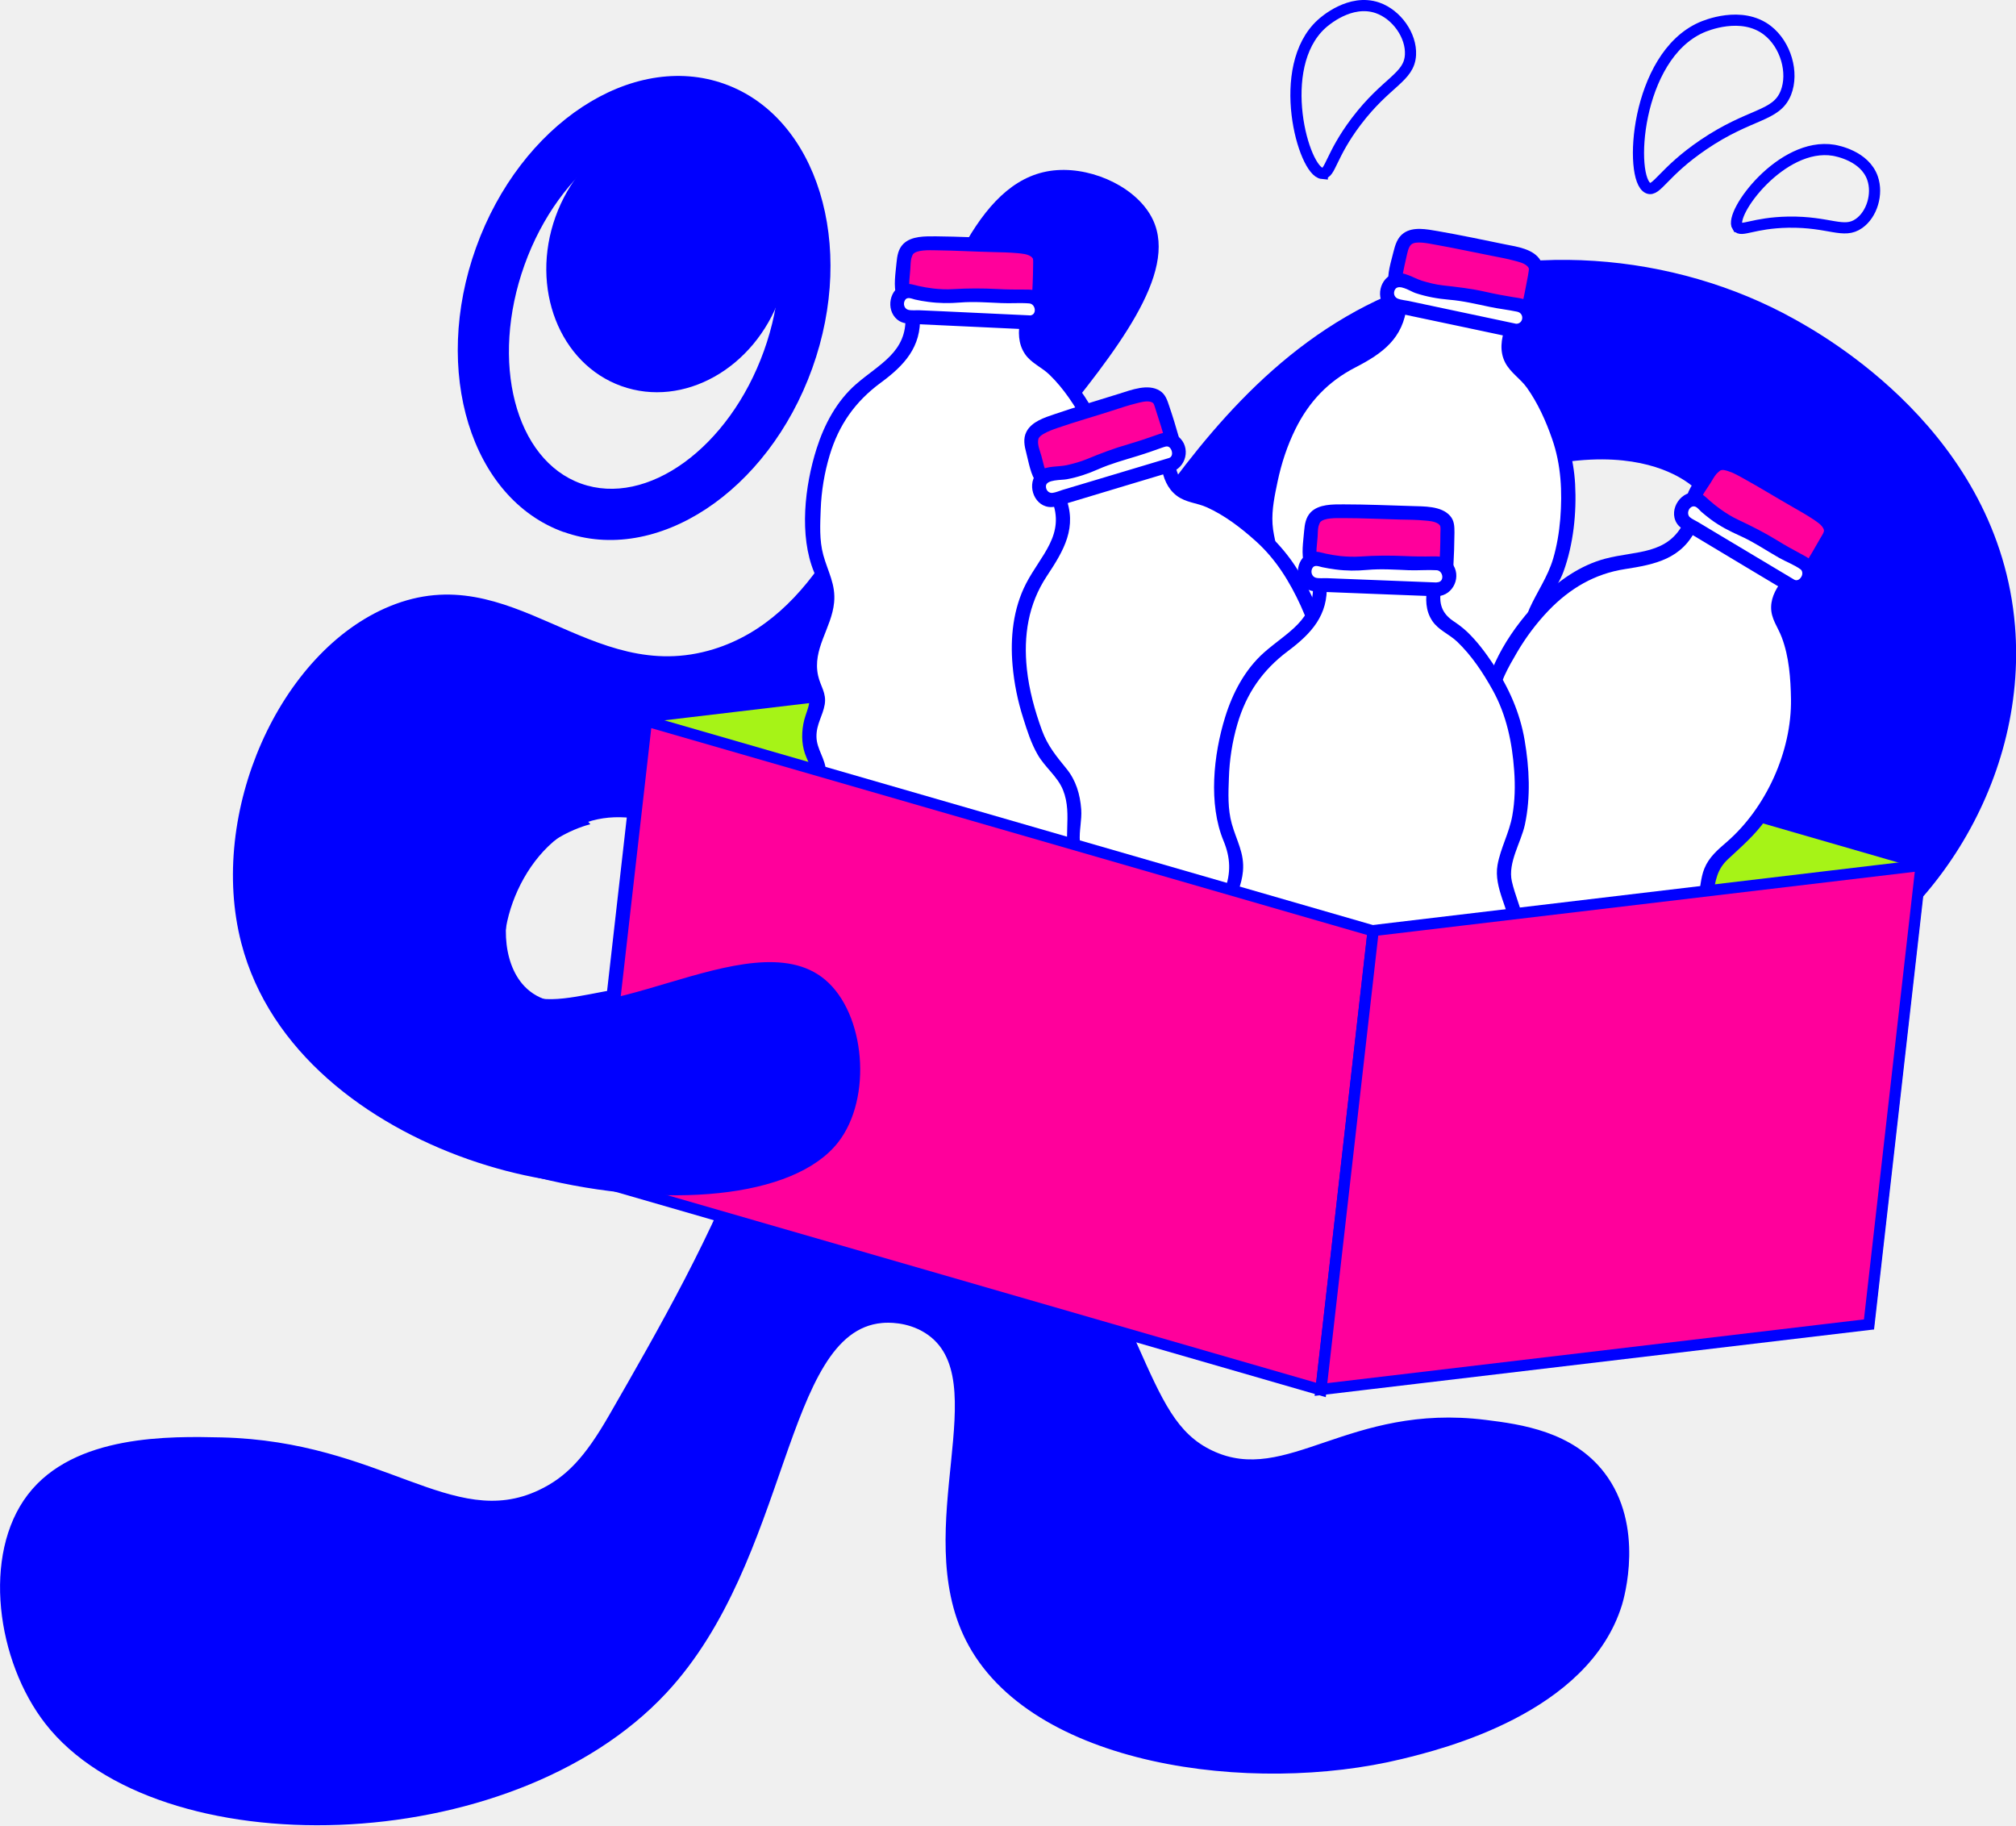
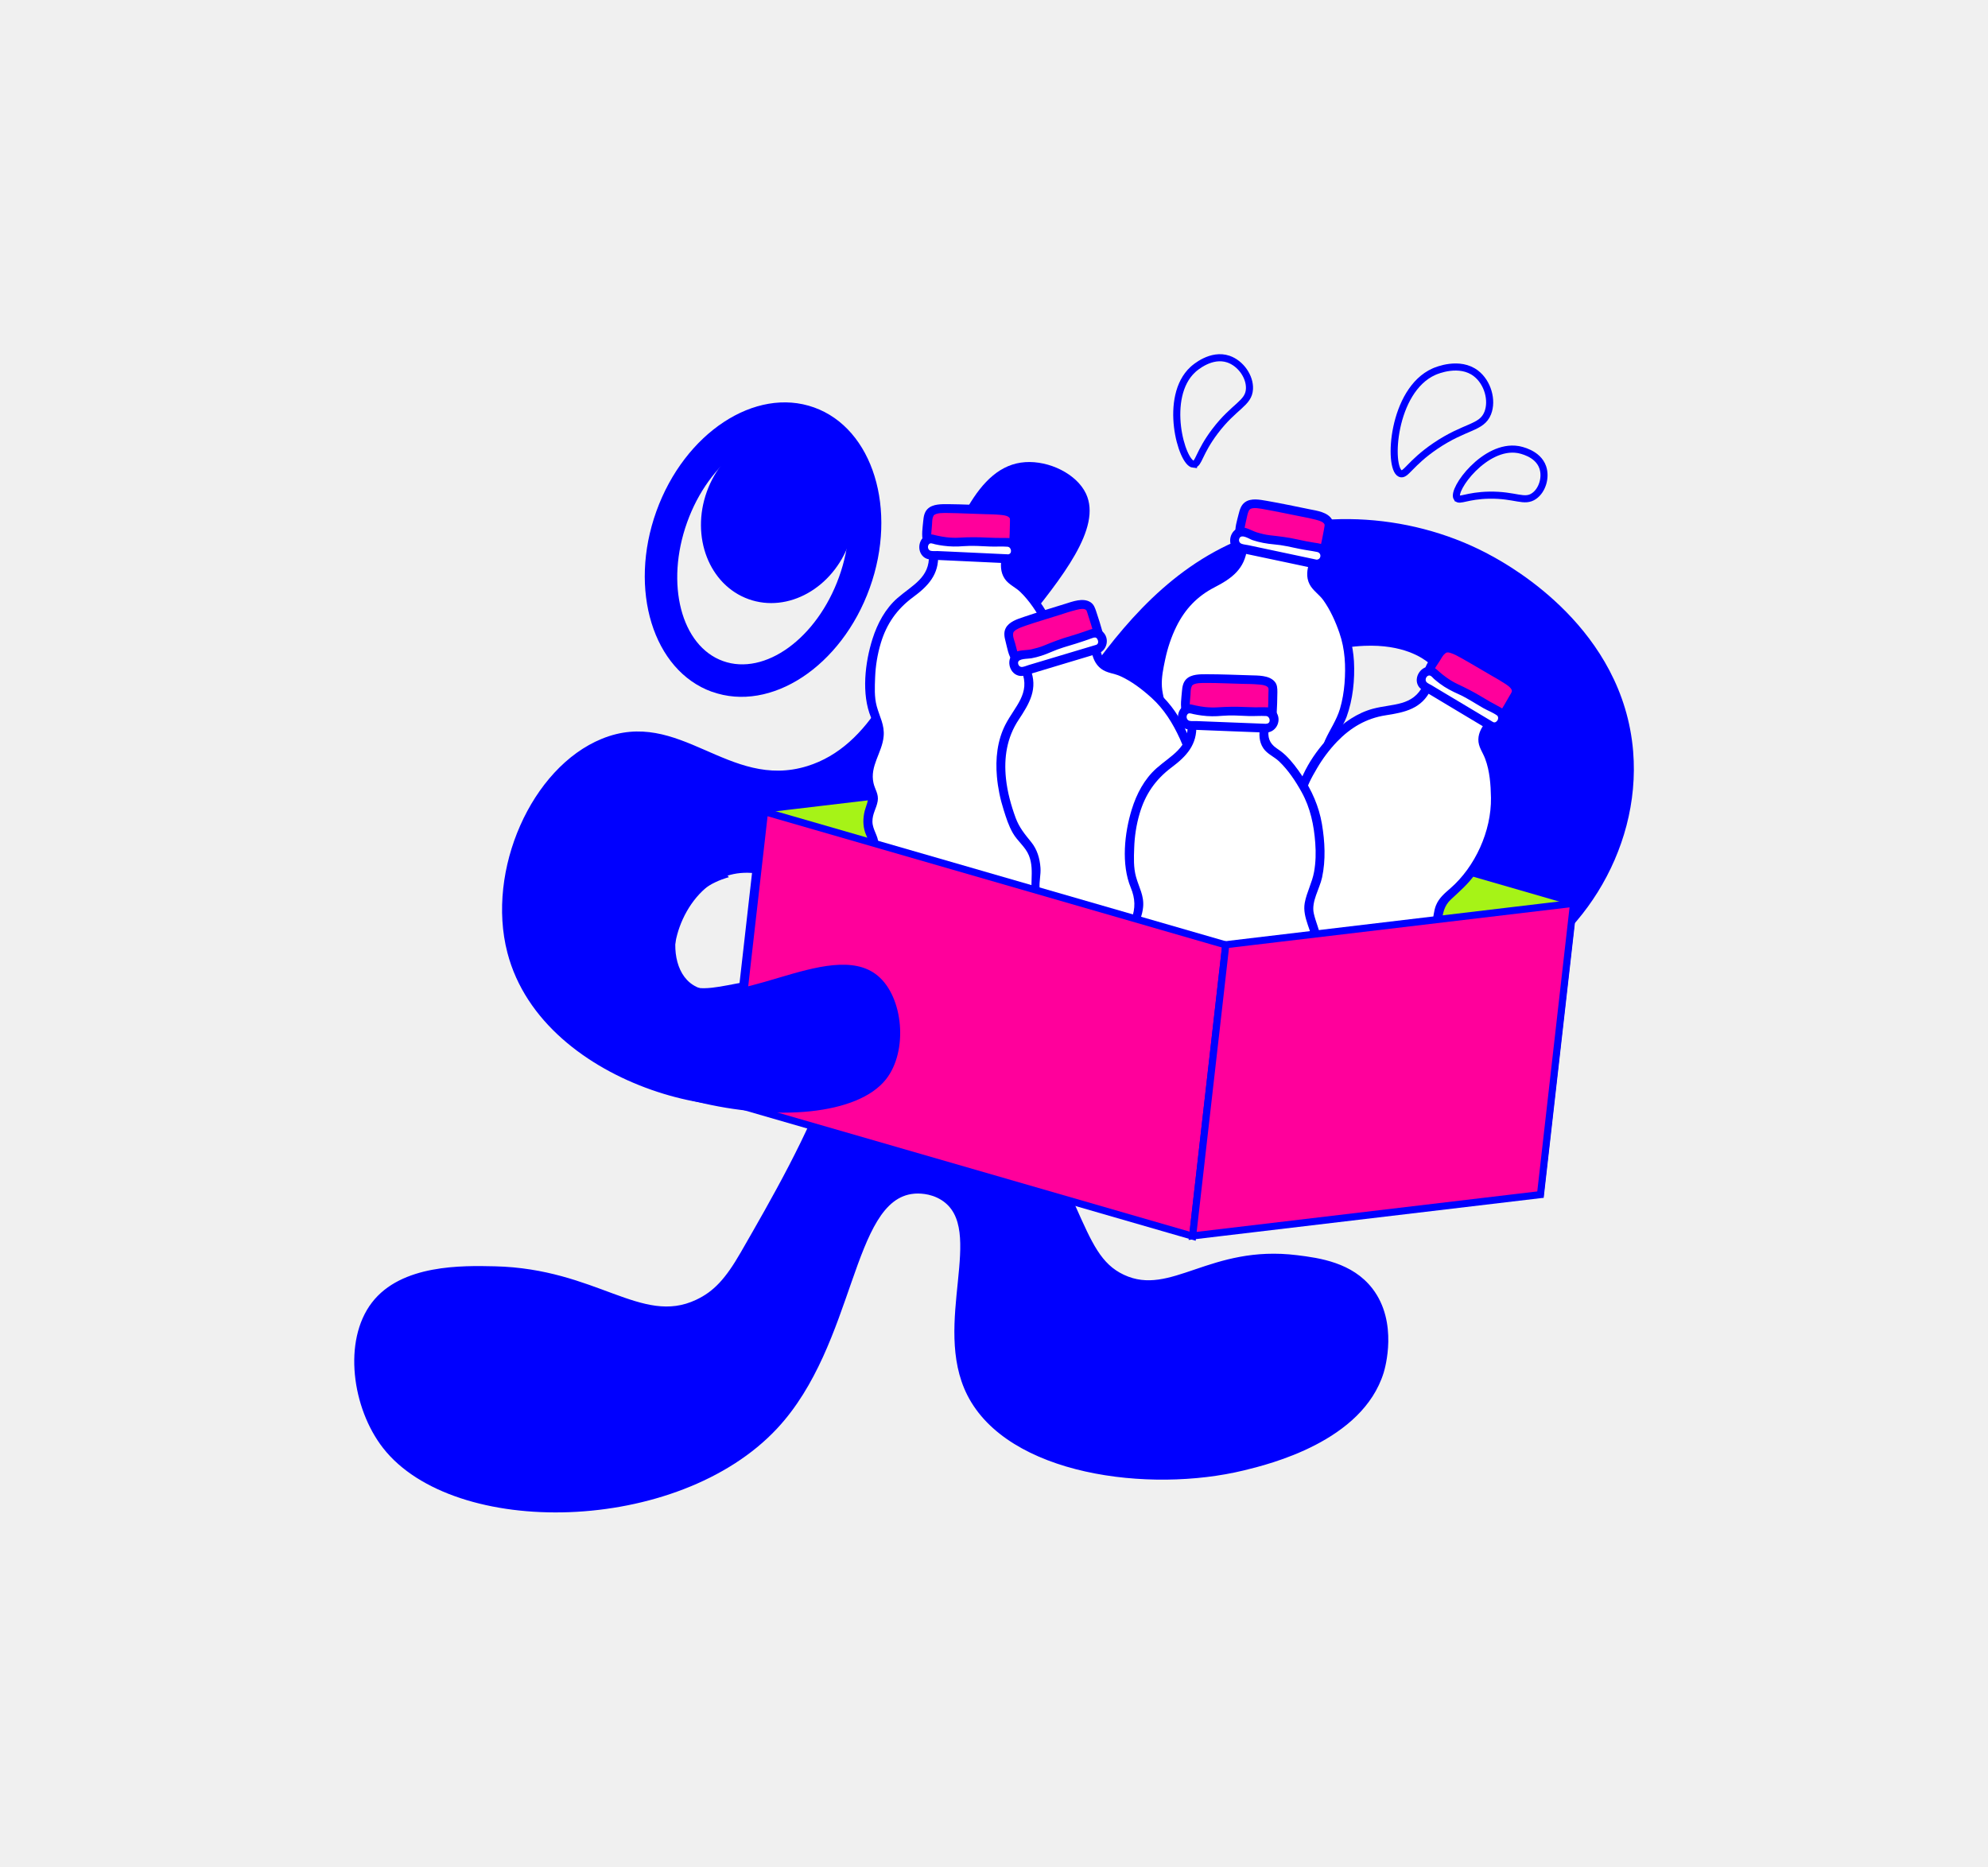
- <svg xmlns="http://www.w3.org/2000/svg" id="Layer_2" data-name="Layer 2" viewBox="0 0 180.62 163.5">
+ <svg xmlns="http://www.w3.org/2000/svg" id="Layer_2" data-name="Layer 2" viewBox="-50 -50 280.62 263.5" style="overflow: visible;">
  <defs>
    <style type="text/css">
      
+         svg {
+           overflow: visible;
+         }
        .cls-1 {
          fill: #fff;
        }

        .cls-2, .cls-3 {
          fill: #ff009b;
        }

        .cls-4 {
          fill: #a6f317;
        }

        .cls-4, .cls-5, .cls-3 {
          stroke: blue;
          stroke-miterlimit: 10;
        }

        .cls-6 {
          fill: blue;
        }

        .cls-5 {
          fill: none;
        }

        /* ================================================= */
        /* 🌟 MOTION ANIMATIONS FOR EXISTING MASCOT ASSET 84 */
        /* ================================================= */

        /* 1. ENTIRE EYE GROUP MOVEMENT (ENTIRE EYE MOVES &amp; BLINKS AS ONE UNIT) */
        #mascot-entire-eye {
          transform-box: fill-box;
          transform-origin: center;
          animation: eyeGroupMotion 4.5s ease-in-out infinite;
        }

        @keyframes eyeGroupMotion {
          0%, 15%, 100% { transform: translate(0px, 0px) rotate(0deg) scale(1); }
          22%, 38% { transform: translate(-2px, -1px) rotate(-6deg) scale(1.05); }   /* Tilt &amp; Shift Left */
          45%, 50% { transform: translate(0px, 0px) rotate(0deg) scale(1); }         /* Center */
          58%, 74% { transform: translate(2px, 1px) rotate(7deg) scale(1.05); }      /* Tilt &amp; Shift Right */
          80% { transform: translate(0px, -2px) rotate(-2deg) scale(1.08); }         /* Look Up Shift */
          85% { transform: translate(0px, 0px) rotate(0deg) scale(1, 0.15); }        /* Blink together! */
          90% { transform: translate(0px, 0px) rotate(0deg) scale(1); }
        }

        /* 2. PLASTIC BOTTLES MOTION ON MASCOT BODY */
        #mascot-bottle-1 {
          transform-box: fill-box;
          transform-origin: center;
          animation: bottleWiggle1 3s ease-in-out infinite;
        }
        #mascot-bottle-2 {
          transform-box: fill-box;
          transform-origin: center;
          animation: bottleWiggle2 3.3s ease-in-out infinite 0.4s;
        }
        #mascot-bottle-3 {
          transform-box: fill-box;
          transform-origin: center;
          animation: bottleWiggle1 2.8s ease-in-out infinite 0.8s;
        }
        #mascot-bottle-4 {
          transform-box: fill-box;
          transform-origin: center;
          animation: bottleWiggle2 3.5s ease-in-out infinite 1.2s;
        }
        #mascot-bottle-5 {
          transform-box: fill-box;
          transform-origin: center;
          animation: bottleWiggle1 3.1s ease-in-out infinite 1.6s;
        }

        @keyframes bottleWiggle1 {
          0%, 100% { transform: rotate(0deg) translateY(0px); }
          50% { transform: rotate(-6deg) translateY(-2.5px); }
        }
        @keyframes bottleWiggle2 {
          0%, 100% { transform: rotate(0deg) translateY(0px); }
          50% { transform: rotate(7deg) translateY(-3px); }
        }

        /* 3. WATER SPLASH DROPLETS MOTION */
        #water-droplet-1 {
          transform-box: fill-box;
          transform-origin: center;
          animation: dropSplash1 2.5s ease-in-out infinite;
        }
        #water-droplet-2 {
          transform-box: fill-box;
          transform-origin: center;
          animation: dropSplash2 2.9s ease-in-out infinite 0.5s;
        }
        #water-droplet-3 {
          transform-box: fill-box;
          transform-origin: center;
          animation: dropSplash3 2.3s ease-in-out infinite 1s;
        }

        @keyframes dropSplash1 {
          0%, 100% { transform: translate(0px, 0px) scale(0.85); opacity: 0.5; }
          50% { transform: translate(-3px, -7px) scale(1.3); opacity: 1; }
        }
        @keyframes dropSplash2 {
          0%, 100% { transform: translate(0px, 0px) scale(0.85); opacity: 0.5; }
          50% { transform: translate(5px, -9px) scale(1.35); opacity: 1; }
        }
        @keyframes dropSplash3 {
          0%, 100% { transform: translate(0px, 0px) scale(0.85); opacity: 0.5; }
          50% { transform: translate(2px, -11px) scale(1.25); opacity: 1; }
        }

        /* 4. ENTIRE MASCOT BOUNCE */
        #mascot-entire-body {
          transform-box: fill-box;
          transform-origin: center bottom;
          animation: mascotBodyBounce 3.6s ease-in-out infinite;
        }

        @keyframes mascotBodyBounce {
          0%, 100% { transform: translateY(0px) rotate(0deg); }
          50% { transform: translateY(-5px) rotate(-1deg); }
        }
      
    </style>
  </defs>
  <g id="mascot-entire-body" data-name="Layer 5">
    <g>
      <path class="cls-6" d="m66.6,79.16c-3.18-4.08-9.48-7.38-14.5-5.33-5.94,2.43-8.52,11.43-5.92,14.5,3.09,3.65,12.07-2.77,16.87,1.48,3.37,2.99,3.76,10.42.59,13.61-6.86,6.92-36.97.53-42.02-18.94-3.02-11.65,3.41-26.13,13.32-30.18,11-4.5,17.85,7.29,29,3.85,18.08-5.59,16.98-41.98,30.77-42.91,3.37-.23,7.26,1.65,8.58,4.44,4.58,9.67-22.7,28.17-17.75,37.28.09.16,1.16,2.08,3.25,2.66,8.73,2.45,14.7-24,35.51-33.14,11.62-5.11,25.7-3.87,36.4,2.07,2.65,1.47,18.4,10.22,19.83,27.52,1.17,14.29-7.97,27.8-19.53,32.55-6.39,2.63-17.49,4.21-21.9-1.48-3.63-4.68-1.02-12.08-.89-12.43,3.81-10.36,15.73-9.64,17.75-18.54,1.04-4.55-.91-9.88-4.34-12.63-.78-.62-3.5-2.61-9.07-2.37-14.09.61-30.96,14.76-38.66,32.94-3.46,8.17-4.22,15.13-4.73,19.83-.79,7.25-1.69,16.53,2.66,26.34,2.34,5.26,3.62,8.17,6.81,9.67,6.65,3.14,12.18-4.28,24.46-2.76,3.17.39,7.81,1.03,10.65,4.73,3.66,4.77,1.75,11.27,1.58,11.84-3.01,9.74-16.19,12.95-19.73,13.81-13.36,3.25-33.34.71-39.06-10.65-5.05-10.03,2.75-23.5-3.65-27.52-1.64-1.03-3.4-.93-3.85-.89-8.82.78-8.21,21.21-19.33,33.14-13.99,15.02-45.63,15.57-55.63,2.76-4.37-5.6-5.7-15.14-1.58-20.52,4.16-5.44,12.82-5.23,17.36-5.13,14.38.34,20.7,8.37,28.41,4.73,2.49-1.17,4.16-2.97,6.31-6.71,8.66-15.05,20.88-36.31,12.03-47.64Z" />
      <g>
        <polygon class="cls-4" points="167.43 118.44 102.32 99.63 107 58.51 172.1 77.33 167.43 118.44" />
        <polygon class="cls-4" points="53.01 105.36 102.1 99.52 106.78 58.41 57.68 64.24 53.01 105.36" />
      </g>
      <g id="mascot-bottle-1">
        <g>
          <path class="cls-2" d="m80.95,26.34c-.12-.3-.09-.79-.04-1.75.06-1.07.08-1.63.27-2,.55-1.06,2.18-.81,6.58-.67,3.43.11,4.95.03,5.38,1.03.08.19.06.78.03,1.95-.02.81-.06,1.48-.09,1.94" />
          <path class="cls-6" d="m81.55,26.18c-.2-.63-.02-1.47.01-2.11.02-.31.02-.63.09-.94.03-.12.14-.35.14-.35.34-.42,1.45-.37,2.09-.36,1.69.02,3.38.12,5.07.16.75.02,1.5.03,2.24.1.38.04.85.07,1.18.3.07.04.18.2.17.18.04.13.02.47.02.68-.01,1-.05,2-.12,3-.05.8,1.2.8,1.25,0,.06-1.02.11-2.05.12-3.07,0-.55,0-1.07-.39-1.5-.8-.92-2.35-.86-3.45-.9-2.03-.08-4.07-.18-6.1-.2-.96,0-2.2-.05-2.94.68-.46.46-.55,1.08-.61,1.7-.08.91-.29,2.07,0,2.96.25.76,1.45.44,1.21-.33h0Z" />
        </g>
        <g>
          <path class="cls-1" d="m81.74,28.33c.03.42.03,1.03-.14,1.72-.6,2.45-2.61,3.19-4.47,4.81-4.06,3.53-4.26,10.16-4.28,10.88-.06,2.01-.1,3.32.48,4.86.32.84.7,1.42.75,2.51.06,1.23-.34,2.36-.49,2.77-.33.91-.48.83-.73,1.62-.12.37-.47,1.49-.29,2.84.2,1.46.81,1.61.67,2.62-.1.72-.42.79-.64,1.87-.05.26-.17.89-.1,1.62.11,1.09.54,1.43.75,2.16.36,1.31-.48,2.22-.9,3.68-.67,2.39.18,4.91.81,6.02.84,1.47,2.48,2.58,7.47,3.14,5.57.62,15.38,1.72,17.57-3.31.61-1.39,1.5-5.26.45-7.02-.15-.26-.69-1.04-.52-1.88.1-.51.37-.57.66-1.17.47-.98.34-2.02.25-2.78-.17-1.38-.55-1.28-.55-2.2,0-1.21.66-1.43.78-2.84.06-.62-.05-1.13-.26-2.14-.4-1.89-.8-2.24-.94-3.23-.19-1.37.38-2.13.9-3.68,1.03-3.08.73-5.9.57-7.35-.12-1.13-.41-3.63-1.84-6.22-.18-.33-2.3-4.17-4.39-5.39-.22-.13-.8-.45-1.15-1.15-.39-.78-.3-1.66-.16-2.28" />
          <path class="cls-6" d="m81.12,28.33c.16,3.21-2.34,4.27-4.43,6.09-1.73,1.51-2.84,3.6-3.53,5.77-1.06,3.34-1.58,7.79-.22,11.07.63,1.51.65,2.91.06,4.45-.38.98-.86,1.78-1.02,2.84-.16,1.11-.05,2.19.37,3.24.48,1.21-.17,1.89-.38,3.08-.18,1.02-.13,2.04.29,3,.28.66.55,1.15.39,1.9-.14.69-.54,1.32-.77,1.98-.77,2.26-.41,5.15.92,7.16,2.1,3.19,7.22,3.15,10.58,3.46,4.03.38,8.8.79,12.55-1.1,1.56-.78,2.61-2.03,3.15-3.68.61-1.85,1.08-4.28.4-6.17-.17-.47-.5-.86-.65-1.33-.24-.75.29-1.22.58-1.85.52-1.16.45-2.63.11-3.84-.13-.45-.38-.83-.39-1.31-.01-.52.24-.95.43-1.42.39-.99.41-1.94.22-2.97-.23-1.26-.76-2.41-1.03-3.64-.36-1.67.85-3.46,1.21-5.06.55-2.48.44-5.05.04-7.55s-1.41-4.78-2.79-6.88c-.67-1.02-1.41-2.02-2.28-2.87-.4-.39-.83-.69-1.28-1.01-.98-.69-1.25-1.56-1.03-2.73.15-.79-1.06-1.12-1.21-.33-.2,1.06-.21,2.15.42,3.08.55.82,1.52,1.19,2.21,1.87,1.28,1.24,2.29,2.8,3.14,4.36,1.22,2.24,1.71,4.71,1.87,7.23.09,1.35.05,2.72-.2,4.05-.28,1.52-1.08,2.88-1.35,4.38-.38,2.1,1.08,4.04,1.18,6.12.05,1.07-.6,1.84-.75,2.85-.14.9.22,1.47.43,2.3.18.71.24,1.54.09,2.25s-.63,1.13-.84,1.77c-.32.95.13,1.7.53,2.52.88,1.83.34,4.56-.43,6.36-1.63,3.83-7.48,3.68-10.91,3.55-2.05-.08-4.09-.28-6.12-.52s-4.62-.49-6.21-1.92c-1.68-1.52-2.04-4.6-1.41-6.64.33-1.05.98-2,.94-3.14s-.83-1.97-.85-3.1.57-1.88.74-2.9-.39-1.65-.59-2.56c-.54-2.41,1.21-4.26,1.43-6.57.16-1.62-.56-2.76-.97-4.26-.36-1.32-.28-2.73-.23-4.08.06-1.64.33-3.27.8-4.84.82-2.73,2.28-4.81,4.57-6.5,2.1-1.54,3.66-3.2,3.52-5.98-.04-.8-1.29-.81-1.25,0h0Z" />
        </g>
        <g>
          <path class="cls-1" d="m92.26,28.88l-10.91-.51c-.56-.03-1-.55-.97-1.17v-.09c.03-.62.52-1.1,1.08-1.07,1.11.31,2.02.42,2.65.47,1.54.11,1.75-.15,3.86-.08.94.03,1.28.1,2.59.12.76.01,1.39,0,1.81,0,.08,0,.44.04.71.36.18.21.28.5.26.81v.09c-.03.62-.52,1.1-1.08,1.07Z" />
          <path class="cls-6" d="m92.26,28.25c-2.63-.12-5.26-.24-7.89-.37l-2.04-.09c-.29-.01-.69.04-.97-.04-.34-.1-.46-.52-.3-.82.19-.39.59-.18.91-.1.39.09.79.16,1.19.21.96.13,1.89.14,2.85.06,1.25-.1,2.48,0,3.72.05.82.04,1.67-.04,2.49.03.58.05.71,1.05.04,1.08-.8.03-.81,1.28,0,1.25,1.46-.06,2.22-1.83,1.3-2.97-.44-.55-1.03-.61-1.68-.6-.85,0-1.7,0-2.54-.05-1.32-.07-2.61-.07-3.93.01-.61.04-1.22.01-1.82-.06-.43-.05-.86-.13-1.28-.22s-.82-.26-1.26-.15c-1.38.34-1.72,2.27-.67,3.15.48.4,1.05.38,1.63.41l5.57.26c1.56.07,3.12.14,4.69.22.8.04.8-1.21,0-1.25Z" />
        </g>
      </g>
      <g id="mascot-bottle-2">
        <g>
          <path class="cls-2" d="m125,25.3c-.06-.32.04-.79.25-1.74.23-1.04.34-1.59.59-1.93.71-.96,2.28-.44,6.6.4,3.37.66,4.88.83,5.15,1.88.05.2-.07.78-.29,1.93-.15.8-.3,1.45-.4,1.9" />
          <path class="cls-6" d="m125.6,25.14c-.03-.19.04-.42.08-.6.09-.48.2-.97.31-1.45.09-.38.18-.96.45-1.19.4-.35,1.55-.09,2.16.02,1.7.3,3.38.67,5.08,1,.68.13,1.36.26,2.03.44.36.1.82.2,1.1.46.1.09.15.17.18.28-.02-.12-.01.08-.02.13-.02.15-.05.3-.07.45-.18.98-.37,1.95-.6,2.92-.18.78,1.03,1.12,1.21.33.23-.99.43-1.99.61-3,.1-.55.2-1.08-.09-1.58-.6-1.05-2.12-1.25-3.18-1.46-2.01-.41-4.03-.84-6.05-1.19-.96-.16-2.18-.42-3.04.18-.57.4-.76,1.06-.92,1.7-.22.91-.58,1.95-.43,2.9.12.79,1.33.46,1.21-.33h0Z" />
        </g>
        <g>
          <path class="cls-1" d="m125.46,27.39c-.04.42-.13,1.02-.41,1.68-.99,2.32-3.09,2.73-5.19,4.02-4.58,2.82-5.84,9.34-5.98,10.04-.38,1.97-.63,3.26-.31,4.87.18.89.46,1.51.33,2.6-.14,1.22-.72,2.27-.93,2.65-.47.84-.6.74-.99,1.48-.18.34-.71,1.4-.74,2.76-.04,1.47.54,1.72.23,2.7-.21.69-.54.71-.93,1.75-.09.25-.31.85-.36,1.59-.07,1.09.31,1.5.39,2.25.15,1.35-.83,2.11-1.48,3.49-1.05,2.25-.61,4.87-.17,6.07.59,1.59,2.04,2.95,6.87,4.3,5.4,1.51,14.9,4.17,17.87-.43.82-1.28,2.33-4.95,1.57-6.86-.11-.28-.51-1.13-.21-1.94.19-.49.46-.5.84-1.04.63-.89.67-1.94.69-2.7.05-1.39-.34-1.35-.19-2.26.2-1.2.88-1.31,1.23-2.68.16-.61.13-1.12.08-2.15-.09-1.93-.43-2.34-.4-3.34.04-1.38.72-2.05,1.48-3.49,1.51-2.87,1.67-5.71,1.75-7.16.06-1.14.18-3.65-.81-6.44-.12-.35-1.6-4.49-3.47-6.03-.2-.16-.72-.57-.95-1.32-.26-.83-.02-1.69.21-2.28" />
          <path class="cls-6" d="m124.83,27.39c-.38,3.36-3.53,3.87-5.85,5.53-1.81,1.29-3.14,3.16-4.09,5.15-1.49,3.14-2.61,7.21-1.81,10.64.35,1.47.14,2.76-.58,4.08-.44.81-1.05,1.47-1.4,2.34-.45,1.12-.64,2.38-.39,3.57.09.45.28.85.14,1.32s-.56.9-.77,1.36c-.46,1.01-.68,2.16-.46,3.25.14.68.44,1.25.22,1.97s-.78,1.33-1.13,1.98c-1.11,2.09-1.24,4.86-.36,7.07,1.43,3.58,6.48,4.41,9.74,5.27,4.04,1.06,9.09,2.42,13.18.86,1.7-.65,2.8-1.84,3.54-3.47.85-1.85,1.62-4.11,1-6.13-.31-.99-.15-1.55.47-2.38.3-.39.51-.85.65-1.32.3-1.04.27-2.15.1-3.2-.19-1.17.46-1.7.9-2.7.48-1.09.42-2.29.32-3.46s-.56-2.34-.31-3.48c.35-1.55,1.59-2.94,2.14-4.44.89-2.45,1.18-5.25,1.04-7.85-.13-2.31-.78-4.47-1.74-6.55-.49-1.08-1.05-2.14-1.78-3.08-.33-.43-.7-.76-1.08-1.14-.86-.85-.86-1.8-.46-2.89.27-.76-.93-1.08-1.21-.33-.36,1-.51,2.12,0,3.11.46.9,1.37,1.45,1.95,2.26.98,1.38,1.71,3,2.26,4.59.81,2.32.92,4.72.73,7.16-.1,1.21-.3,2.41-.64,3.57-.49,1.64-1.43,2.94-2.12,4.47-.88,1.95.08,4.11.04,6.15-.02,1.15-.66,1.83-1.09,2.82-.37.84-.23,1.5-.11,2.35.08.56.05,1.15-.03,1.71-.12.88-.54,1.35-1.03,2.03-.65.9-.61,1.73-.28,2.76.65,2.06-.22,4.6-1.33,6.39-2.29,3.69-8.35,2.45-11.82,1.71-2.13-.46-4.26-1.02-6.35-1.66-1.81-.56-4.17-1.28-5.24-3-1.27-2.04-.91-5.09.28-7.05.54-.88,1.12-1.69,1.1-2.77-.03-1.33-.63-2.26-.13-3.66.3-.84.99-1.47,1.09-2.38.04-.37-.02-.7-.11-1.06-.2-.85-.25-1.57-.05-2.44.49-2.07,2.2-3.44,2.49-5.64.18-1.34-.37-2.52-.45-3.84s.2-2.58.46-3.83c.34-1.61.86-3.19,1.59-4.67,1.22-2.46,2.93-4.27,5.38-5.53s4.27-2.6,4.6-5.52c.09-.8-1.16-.79-1.25,0h0Z" />
        </g>
        <g>
          <path class="cls-1" d="m135.75,29.63l-10.69-2.26c-.55-.12-.9-.71-.77-1.31l.02-.08c.13-.6.68-1,1.23-.89,1.04.48,1.93.74,2.54.89,1.5.36,1.75.13,3.82.54.92.18,1.25.3,2.54.54.75.14,1.37.23,1.79.29.08.02.43.11.64.47.14.24.19.54.13.84l-.02.08c-.13.6-.68,1-1.23.89Z" />
          <path class="cls-6" d="m135.92,29.02c-2.56-.54-5.13-1.08-7.69-1.63l-2.02-.43c-.3-.06-.67-.09-.96-.2-.33-.13-.45-.49-.27-.82.33-.57,1.38.16,1.83.31.99.33,2,.51,3.04.6,1.23.1,2.42.39,3.62.64.81.17,1.64.26,2.45.43.7.14.58,1.16-.17,1.08-.8-.1-.79,1.16,0,1.25,1.54.18,2.48-1.83,1.5-2.97-.46-.54-1.06-.56-1.72-.67-.8-.13-1.6-.28-2.39-.46-1.3-.3-2.58-.44-3.9-.59-.62-.07-1.24-.23-1.84-.41-.76-.24-1.62-.86-2.44-.65-1.36.34-1.78,2.25-.72,3.15.4.33.91.39,1.4.49l5.45,1.15c1.49.32,2.99.63,4.48.95.78.17,1.12-1.04.33-1.21Z" />
        </g>
      </g>
      <g id="mascot-bottle-3">
        <g>
          <path class="cls-2" d="m93.41,42.98c-.21-.25-.35-.71-.62-1.64-.3-1.02-.47-1.56-.41-1.97.17-1.19,1.79-1.48,5.99-2.81,3.28-1.04,4.68-1.61,5.42-.81.14.15.32.72.67,1.83.25.77.43,1.42.56,1.86" />
          <path class="cls-6" d="m93.95,42.66c-.38-.5-.48-1.24-.65-1.83-.13-.46-.4-1.05-.26-1.53,0-.03.05-.1.11-.17.1-.11.21-.18.34-.26.4-.23.83-.39,1.27-.54,1.62-.56,3.27-1.02,4.9-1.55.71-.23,1.42-.47,2.15-.65.37-.09.84-.23,1.23-.15.14.03.27.11.3.16.07.09.18.48.24.67.3.92.59,1.84.85,2.76.22.77,1.42.44,1.21-.33-.27-.96-.56-1.91-.88-2.85-.18-.54-.34-1.07-.85-1.39-1.06-.66-2.55-.07-3.61.26-1.93.6-3.88,1.18-5.79,1.83-.91.31-2.08.67-2.55,1.59-.31.6-.18,1.27-.01,1.9.22.84.39,1.98.94,2.69.48.63,1.57,0,1.08-.63h0Z" />
        </g>
        <g>
          <path class="cls-1" d="m94.82,44.59c.17.38.37.96.44,1.67.24,2.51-1.4,3.88-2.63,6.02-2.66,4.67-.65,11-.43,11.68.61,1.92,1.01,3.17,2.06,4.42.58.69,1.13,1.11,1.54,2.12.46,1.14.46,2.34.45,2.77,0,.96-.18.94-.16,1.77,0,.38.05,1.56.67,2.78.67,1.31,1.29,1.25,1.5,2.26.14.71-.14.89.02,1.98.04.26.13.89.44,1.56.46.99.99,1.17,1.42,1.79.77,1.12.28,2.25.37,3.77.16,2.48,1.8,4.57,2.76,5.41,1.28,1.11,3.2,1.61,8.09.48,5.47-1.26,15.08-3.48,15.48-8.94.11-1.51-.32-5.46-1.91-6.77-.23-.19-.99-.75-1.11-1.61-.07-.52.16-.66.24-1.32.12-1.08-.35-2.02-.69-2.7-.62-1.24-.94-1.02-1.25-1.89-.4-1.15.14-1.57-.2-2.94-.15-.61-.42-1.05-.96-1.93-1-1.65-1.5-1.84-1.96-2.74-.63-1.23-.35-2.14-.37-3.77-.05-3.24-1.27-5.81-1.89-7.12-.49-1.03-1.59-3.29-3.8-5.26-.28-.25-3.55-3.17-5.93-3.63-.25-.05-.91-.16-1.47-.71-.62-.61-.83-1.47-.91-2.1" />
          <path class="cls-6" d="m94.22,44.75c1.28,3.14-.98,4.97-2.3,7.54-1.15,2.24-1.42,4.83-1.2,7.32.14,1.6.46,3.18.95,4.71.35,1.12.71,2.26,1.3,3.28.65,1.14,1.78,1.95,2.27,3.17.91,2.26-.17,4.6.78,6.88.43,1.02,1.61,1.82,1.67,2.93.06,1.2-.06,2.12.48,3.27s1.75,1.75,1.81,3.12c.06,1.53-.17,2.83.38,4.32.62,1.68,1.81,3.53,3.45,4.39s3.5.7,5.22.46c2.34-.33,4.69-.95,6.97-1.58,3.69-1.02,8.49-2.43,10.66-5.89.95-1.52.94-3.23.71-4.96-.14-1.02-.36-2.05-.76-3-.42-1.01-1.03-1.46-1.7-2.25-.78-.92-.04-2.23-.29-3.36s-.9-2.05-1.58-2.99-.23-1.95-.4-2.98c-.21-1.28-1.02-2.48-1.77-3.5s-1.52-1.72-1.62-3c-.12-1.6.07-3.15-.24-4.76-.45-2.34-1.45-4.68-2.68-6.71s-2.93-3.69-4.84-5.11c-.99-.73-2.03-1.41-3.17-1.88-.48-.2-.99-.26-1.47-.43-1.06-.37-1.42-1.25-1.58-2.28-.12-.79-1.32-.46-1.21.33.15,1.01.53,1.98,1.36,2.61s1.81.64,2.7,1.04c1.62.73,3.1,1.87,4.42,3.06,1.78,1.61,3.01,3.61,4,5.77.49,1.07.89,2.19,1.16,3.34.37,1.58.29,3.1.31,4.7.03,2.24,1.6,3.5,2.67,5.3.68,1.14.72,1.94.71,3.23,0,.9.31,1.54.84,2.22.81,1.04,1.43,2.31,1.17,3.65-.19.94-.2,1.58.44,2.39s1.3,1.22,1.69,2.21c.43,1.08.63,2.27.71,3.42.14,1.91-.41,3.39-1.86,4.68-1.6,1.42-3.69,2.3-5.69,3s-4.09,1.24-6.17,1.73c-2.2.52-4.65,1.24-6.93.82-1.76-.32-2.92-1.76-3.69-3.29-.7-1.39-.75-2.7-.68-4.21.05-1.04-.11-1.95-.8-2.76-.9-1.05-1.58-1.95-1.54-3.41.03-.92.1-1.62-.49-2.42-.82-1.11-1.52-2.02-1.64-3.48-.08-.97.19-1.92.12-2.9-.1-1.33-.47-2.59-1.32-3.63-.91-1.12-1.68-2.04-2.19-3.42-.65-1.78-1.16-3.63-1.36-5.52-.31-2.96.12-5.79,1.78-8.3,1.53-2.31,2.79-4.39,1.65-7.21-.3-.74-1.51-.41-1.21.33h0Z" />
        </g>
        <g>
          <path class="cls-1" d="m104.93,41.62l-10.46,3.14c-.54.16-1.12-.19-1.3-.78l-.02-.08c-.18-.59.12-1.21.66-1.37,1.15-.07,2.05-.27,2.66-.44,1.49-.4,1.6-.72,3.61-1.36.9-.28,1.24-.33,2.48-.75.72-.24,1.31-.45,1.71-.6.08-.02.43-.11.79.11.24.14.43.38.52.67l.02.08c.18.59-.12,1.21-.66,1.37Z" />
          <path class="cls-6" d="m104.76,41.02c-2.51.75-5.03,1.51-7.54,2.26l-2.01.6c-.29.09-.6.23-.9.27-.35.05-.62-.25-.6-.61.02-.6,1.4-.52,1.87-.61.98-.18,1.89-.49,2.8-.89,1.15-.51,2.35-.83,3.55-1.2.78-.24,1.54-.51,2.3-.78.29-.1.5-.13.68.18.14.24.17.65-.15.78-.74.3-.42,1.5.33,1.21,1.36-.55,1.59-2.49.26-3.27-.66-.39-1.26-.17-1.92.07-.78.28-1.57.54-2.36.77-1.27.36-2.47.82-3.68,1.32-.58.24-1.2.41-1.82.55-.74.16-1.76.05-2.39.48-1.19.79-.8,2.81.53,3.21.56.17,1.07-.03,1.6-.19l5.38-1.62c1.47-.44,2.94-.88,4.4-1.32.77-.23.44-1.44-.33-1.21Z" />
        </g>
      </g>
      <g id="mascot-bottle-4">
        <g>
          <path class="cls-2" d="m151.69,44.88c.04-.32.29-.74.8-1.56.56-.91.84-1.4,1.18-1.63.99-.68,2.3.32,6.11,2.53,2.97,1.72,4.34,2.37,4.25,3.45-.02.21-.32.72-.9,1.73-.4.7-.75,1.27-1,1.67" />
          <path class="cls-6" d="m152.29,45.05c.12-.64.64-1.26.97-1.8.17-.28.33-.57.54-.82.09-.1.31-.27.32-.28.22-.1.42-.04.73.06.46.15.89.39,1.3.62,1.49.82,2.93,1.71,4.4,2.55.65.37,1.3.74,1.92,1.15.32.22.73.47.9.83.05.11.05.21.04.24-.06.22-.22.43-.33.63-.48.85-.97,1.69-1.49,2.52-.43.69.66,1.31,1.08.63.53-.85,1.04-1.71,1.52-2.58.27-.49.54-.95.43-1.52-.21-1.2-1.59-1.89-2.53-2.44-1.77-1.04-3.53-2.1-5.33-3.09-.84-.46-1.93-1.11-2.93-.83-.63.18-1.02.69-1.36,1.21-.49.75-1.24,1.67-1.4,2.58-.14.79,1.06,1.12,1.21.33h0Z" />
        </g>
        <g>
          <path class="cls-1" d="m151.45,47c-.17.38-.46.92-.94,1.45-1.69,1.87-3.81,1.57-6.22,2.12-5.25,1.18-8.56,6.93-8.92,7.55-1,1.74-1.66,2.88-1.88,4.51-.12.9-.06,1.58-.53,2.56-.53,1.11-1.42,1.92-1.74,2.21-.72.64-.81.5-1.41,1.08-.28.27-1.12,1.09-1.6,2.36-.52,1.38-.05,1.8-.66,2.63-.43.58-.75.5-1.45,1.35-.17.21-.57.7-.86,1.38-.42,1.01-.2,1.52-.37,2.26-.3,1.32-1.47,1.72-2.53,2.82-1.73,1.79-2.17,4.41-2.14,5.68.04,1.69.97,3.45,5.1,6.3,4.61,3.19,12.73,8.79,17.04,5.41,1.19-.94,3.82-3.92,3.72-5.97-.01-.3-.12-1.24.44-1.9.33-.4.59-.33,1.13-.71.88-.64,1.26-1.62,1.54-2.33.5-1.29.12-1.39.56-2.2.58-1.07,1.26-.95,2.03-2.13.34-.52.49-1.02.78-2.01.54-1.85.35-2.35.7-3.29.48-1.29,1.35-1.7,2.53-2.82,2.36-2.23,3.44-4.86,3.98-6.2.43-1.05,1.36-3.39,1.33-6.35,0-.37-.05-4.76-1.31-6.83-.13-.22-.49-.78-.47-1.56.03-.87.53-1.61.93-2.09" />
          <path class="cls-6" d="m150.91,46.69c-1.45,3.05-4.33,2.62-7.11,3.36-2.2.59-4.14,1.94-5.73,3.53-2.58,2.58-4.87,6.11-5.27,9.77-.16,1.47-.91,2.65-2.01,3.6-.74.64-1.52,1.1-2.14,1.88-.69.88-1.18,1.9-1.31,3.02-.06.53-.02.95-.4,1.38s-.89.69-1.27,1.13c-.71.83-1.2,1.81-1.31,2.9-.07.71-.05,1.29-.54,1.89-.45.54-1.1.9-1.61,1.38-1.66,1.54-2.59,3.94-2.61,6.19-.03,4.01,4.54,6.5,7.42,8.43,3.59,2.41,8.33,5.67,12.9,5.11,1.98-.24,3.38-1.45,4.61-2.94.71-.86,1.35-1.79,1.78-2.82.17-.42.31-.85.36-1.3.06-.52-.1-1.16.11-1.65.26-.61.83-.7,1.3-1.05.54-.42.95-.97,1.26-1.57.46-.92.52-1.83.81-2.77.33-1.1,1.73-1.65,2.29-2.66s.86-2.27,1.05-3.4c.21-1.23.34-2.22,1.32-3.13,1.23-1.15,2.42-2.16,3.4-3.55,1.28-1.82,2.23-3.98,2.86-6.12.67-2.3.76-4.67.5-7.04-.13-1.18-.31-2.38-.72-3.5-.17-.46-.41-.86-.62-1.29-.49-1.02-.24-1.9.45-2.75.5-.62-.38-1.51-.88-.88-.59.73-1.1,1.56-1.12,2.53-.02,1.07.61,1.79.96,2.74.65,1.72.79,3.68.82,5.51.07,4.68-2.23,9.74-5.74,12.79-.82.71-1.6,1.36-2.02,2.39-.34.84-.35,1.75-.55,2.62-.29,1.24-.59,2.52-1.58,3.39-.74.65-1.46,1.18-1.68,2.21s-.35,2.02-1,2.91c-.72.98-1.93,1.04-2.33,2.31-.28.88-.03,1.78-.36,2.67-.45,1.22-1.33,2.34-2.2,3.28-1.49,1.6-3.18,2.16-5.35,1.78-2.32-.41-4.5-1.51-6.52-2.67s-3.99-2.49-5.9-3.84c-1.6-1.14-3.74-2.63-4.28-4.66s.46-4.62,1.84-6.07c.76-.8,1.83-1.32,2.38-2.3.64-1.15.27-2.46.99-3.62.51-.83,1.39-1.23,1.93-2.01.57-.83.37-1.86.72-2.78.78-2.05,2.83-2.81,4.08-4.5.88-1.2,1.03-2.37,1.23-3.79.22-1.57,1-2.93,1.79-4.28s1.74-2.62,2.83-3.76c1.9-1.97,4.12-3.29,6.84-3.71s5.11-.91,6.41-3.65c.34-.72-.73-1.36-1.08-.63h0Z" />
        </g>
        <g>
          <path class="cls-1" d="m160.45,52.47l-9.37-5.61c-.48-.29-.62-.96-.3-1.49l.04-.07c.32-.53.97-.73,1.45-.44.83.8,1.58,1.33,2.12,1.67,1.3.82,1.61.7,3.44,1.76.81.47,1.08.69,2.23,1.33.66.37,1.22.66,1.6.86.07.04.37.25.45.65.05.27,0,.57-.15.83l-.04.07c-.32.53-.97.73-1.45.44Z" />
          <path class="cls-6" d="m160.76,51.93c-2.3-1.37-4.59-2.75-6.89-4.12l-1.75-1.05c-.23-.14-.53-.26-.73-.44-.29-.27-.13-.84.26-.95.32-.09.57.29.78.48.27.23.54.45.82.66.83.62,1.71,1.07,2.65,1.49,1.22.55,2.32,1.3,3.48,1.96.61.35,1.38.63,1.95,1.05.15.11.21.42.05.67-.13.22-.37.38-.62.25-.72-.36-1.35.72-.63,1.08,1.37.69,2.96-.64,2.54-2.13-.19-.69-.75-.96-1.33-1.27-.71-.38-1.42-.77-2.11-1.2-1.14-.7-2.29-1.28-3.5-1.85-.56-.26-1.09-.59-1.59-.95-.34-.24-.66-.5-.97-.77-.34-.3-.6-.6-1.05-.7-1.45-.32-2.67,1.47-1.9,2.72.27.44.77.67,1.2.93l4.8,2.88c1.3.78,2.61,1.56,3.91,2.34.69.41,1.32-.67.63-1.08Z" />
        </g>
      </g>
      <g id="mascot-bottle-5">
        <g>
          <path class="cls-2" d="m117.44,50.35c-.12-.3-.1-.79-.05-1.75.05-1.07.07-1.63.25-2,.54-1.07,2.17-.82,6.58-.72,3.43.08,4.95,0,5.39.99.09.19.07.78.04,1.95-.02.81-.05,1.48-.08,1.94" />
          <path class="cls-6" d="m118.05,50.19c-.21-.63-.04-1.47,0-2.11.02-.31.01-.63.08-.94.03-.12.14-.36.14-.35.33-.42,1.44-.38,2.09-.38,1.69,0,3.38.09,5.07.13.75.01,1.5.02,2.24.09.39.03.85.07,1.19.29.07.04.18.2.17.18.05.13.03.47.02.68,0,1-.04,2-.09,3-.04.8,1.21.8,1.25,0,.06-1.02.09-2.05.1-3.07,0-.55-.01-1.07-.39-1.5-.8-.91-2.36-.84-3.45-.88-2.03-.06-4.07-.15-6.1-.15-.96,0-2.2-.03-2.93.7-.45.46-.55,1.09-.6,1.7-.07.91-.28,2.07.02,2.96.25.76,1.46.43,1.21-.33h0Z" />
        </g>
        <g>
          <path class="cls-1" d="m118.25,52.33c.03.42.04,1.03-.13,1.72-.58,2.45-2.59,3.21-4.43,4.84-4.03,3.56-4.18,10.19-4.2,10.91-.04,2.01-.07,3.32.52,4.85.33.84.71,1.41.77,2.5.07,1.23-.32,2.36-.47,2.77-.32.91-.47.83-.72,1.63-.12.37-.46,1.49-.27,2.84.21,1.45.82,1.6.69,2.62-.09.72-.42.79-.62,1.88-.05.26-.17.89-.09,1.62.12,1.09.56,1.42.76,2.15.37,1.31-.47,2.22-.87,3.69-.66,2.39.22,4.91.86,6.01.85,1.47,2.5,2.56,7.5,3.08,5.58.58,15.39,1.6,17.54-3.44.6-1.4,1.46-5.27.39-7.03-.16-.26-.7-1.03-.53-1.88.1-.51.36-.57.65-1.17.47-.98.33-2.02.23-2.78-.18-1.37-.56-1.27-.56-2.2,0-1.21.64-1.44.76-2.84.05-.62-.06-1.13-.28-2.14-.41-1.89-.82-2.23-.96-3.23-.2-1.37.37-2.14.87-3.69,1-3.09.68-5.91.52-7.35-.13-1.13-.44-3.63-1.88-6.21-.18-.32-2.33-4.15-4.43-5.36-.22-.13-.81-.44-1.16-1.15-.39-.78-.31-1.66-.18-2.28" />
          <path class="cls-6" d="m117.63,52.33c.18,3.21-2.31,4.29-4.38,6.12-1.72,1.53-2.82,3.63-3.49,5.8-1.04,3.36-1.51,7.77-.14,11.07.63,1.52.68,2.89.09,4.45-.37.98-.85,1.79-1,2.85-.16,1.11-.04,2.2.39,3.24.49,1.21-.15,1.89-.35,3.08-.18,1.02-.11,2.04.31,2.99.29.65.56,1.15.41,1.9-.14.69-.53,1.32-.75,1.98-.75,2.27-.37,5.15.97,7.15,2.12,3.17,7.24,3.1,10.61,3.39,4.03.35,8.81.73,12.54-1.19,1.55-.8,2.6-2.05,3.12-3.7.59-1.86,1.05-4.29.35-6.18-.17-.47-.51-.85-.66-1.32-.25-.75.28-1.22.56-1.85.51-1.16.43-2.64.08-3.84-.13-.45-.38-.83-.4-1.3-.02-.52.23-.95.42-1.42.39-.99.39-1.94.2-2.97-.24-1.26-.78-2.4-1.06-3.64-.37-1.67.82-3.46,1.17-5.07.53-2.48.4-5.06-.02-7.55s-1.44-4.77-2.84-6.86c-.68-1.01-1.42-2.01-2.31-2.86-.4-.38-.83-.69-1.29-1-.98-.68-1.26-1.55-1.06-2.72.14-.79-1.06-1.12-1.21-.33-.19,1.06-.19,2.15.44,3.08.55.82,1.52,1.18,2.22,1.85,1.29,1.23,2.32,2.78,3.18,4.33,1.24,2.23,1.75,4.7,1.93,7.22.1,1.35.07,2.72-.17,4.05-.27,1.52-1.05,2.89-1.32,4.39-.37,2.1,1.1,4.03,1.22,6.11.06,1.07-.58,1.85-.73,2.86-.13.9.23,1.47.44,2.3.18.71.26,1.53.11,2.25s-.62,1.14-.83,1.78c-.31.95.14,1.7.54,2.52.9,1.82.37,4.55-.38,6.36-1.6,3.85-7.45,3.74-10.88,3.64-2.05-.06-4.09-.25-6.13-.47s-4.63-.45-6.23-1.87c-1.69-1.5-2.08-4.59-1.46-6.62.32-1.05.96-2.01.91-3.15s-.84-1.97-.87-3.09.55-1.88.71-2.91-.4-1.65-.61-2.55c-.57-2.4,1.17-4.27,1.38-6.58.15-1.63-.58-2.75-1-4.26-.37-1.32-.31-2.73-.26-4.08.05-1.64.3-3.27.76-4.84.8-2.74,2.24-4.83,4.52-6.54,2.09-1.56,3.64-3.22,3.48-6.01-.05-.8-1.3-.81-1.25,0h0Z" />
        </g>
        <g>
          <path class="cls-1" d="m128.78,52.8l-10.92-.42c-.56-.02-1-.54-.98-1.16v-.09c.03-.62.51-1.1,1.07-1.08,1.11.3,2.02.41,2.66.45,1.54.1,1.75-.16,3.86-.11.94.02,1.28.09,2.59.1.76,0,1.39,0,1.81-.02.08,0,.44.04.71.36.18.21.28.5.27.8v.09c-.03.62-.51,1.1-1.07,1.08Z" />
          <path class="cls-6" d="m128.78,52.18c-2.63-.1-5.26-.2-7.89-.31l-2.04-.08c-.29-.01-.69.04-.97-.04-.34-.1-.47-.51-.32-.82.19-.39.58-.19.91-.12.39.08.78.15,1.18.2.96.13,1.9.13,2.86.04,1.25-.11,2.48-.02,3.72.03.82.03,1.67-.05,2.49,0,.58.04.73,1.04.06,1.08-.8.04-.81,1.29,0,1.25,1.46-.07,2.22-1.84,1.29-2.98-.45-.55-1.03-.6-1.69-.59-.85.02-1.7.01-2.54-.03-1.32-.06-2.61-.05-3.93.04-.61.04-1.22.02-1.82-.04-.43-.05-.86-.12-1.28-.21s-.82-.25-1.26-.14c-1.38.35-1.7,2.28-.65,3.16.48.4,1.05.38,1.63.4l5.57.22c1.56.06,3.12.12,4.69.18.8.03.8-1.22,0-1.25Z" />
        </g>
      </g>
      <g id="mascot-entire-eye">
        <path class="cls-6" d="m50.5,47.66c-8.3-2.98-11.83-14.41-7.85-25.48,3.98-11.07,13.97-17.64,22.27-14.66s11.83,14.41,7.85,25.48c-3.98,11.07-13.97,17.64-22.27,14.65Zm12.86-35.8c-5.91-2.12-13.26,3.2-16.37,11.88s-.84,17.46,5.07,19.58c5.91,2.12,13.26-3.2,16.38-11.88s.84-17.46-5.07-19.58Z" />
        <ellipse class="cls-6" cx="59.83" cy="23.02" rx="12.28" ry="10.68" transform="translate(17.93 71.55) rotate(-70.24)" />
      </g>
      <g>
        <polygon class="cls-3" points="118.35 124.51 53.24 105.69 57.92 64.58 123.02 83.39 118.35 124.51" />
        <polygon class="cls-3" points="118.35 124.47 167.45 118.64 172.12 77.52 123.03 83.36 118.35 124.47" />
      </g>
      <path class="cls-6" d="m52.89,73.83c-.7.19-4.77,1.34-6.61,5.23-1.39,2.93-1.36,7.1.69,9.27,5.29,5.61,20.19-6.2,26.93-.59,3.64,3.03,4.29,10.64,1.18,14.6-7.94,10.12-46.14,3.68-52.87-16.18-1.94-5.72-1.78-14.08,2.37-21.31,3.54-6.16,8.69-9.28,11.15-10.55" />
      <path id="water-droplet-1" class="cls-5" d="m118.47,15.54c-1.69-.15-4.3-9.51-.08-13.38.26-.24,2.58-2.3,5.02-1.46,1.73.6,3.05,2.49,2.96,4.21-.11,2.05-2.14,2.37-4.87,5.98-2.29,3.03-2.31,4.71-3.03,4.64Z" />
      <path id="water-droplet-2" class="cls-5" d="m147.66,16.85c-1.75-.78-1.16-11.77,4.77-14.39.36-.16,3.6-1.53,5.92.26,1.64,1.27,2.37,3.78,1.65,5.6-.87,2.16-3.16,1.77-7.4,4.65-3.56,2.42-4.19,4.22-4.94,3.88Z" />
      <path id="water-droplet-3" class="cls-5" d="m155.66,20.3c-.76-1.17,3.97-7.61,8.62-6.84.28.05,2.8.5,3.49,2.51.49,1.42-.06,3.24-1.22,4.05-1.38.97-2.62-.18-6.34-.12-3.12.06-4.22.9-4.54.4Z" />
    </g>
  </g>
</svg>
